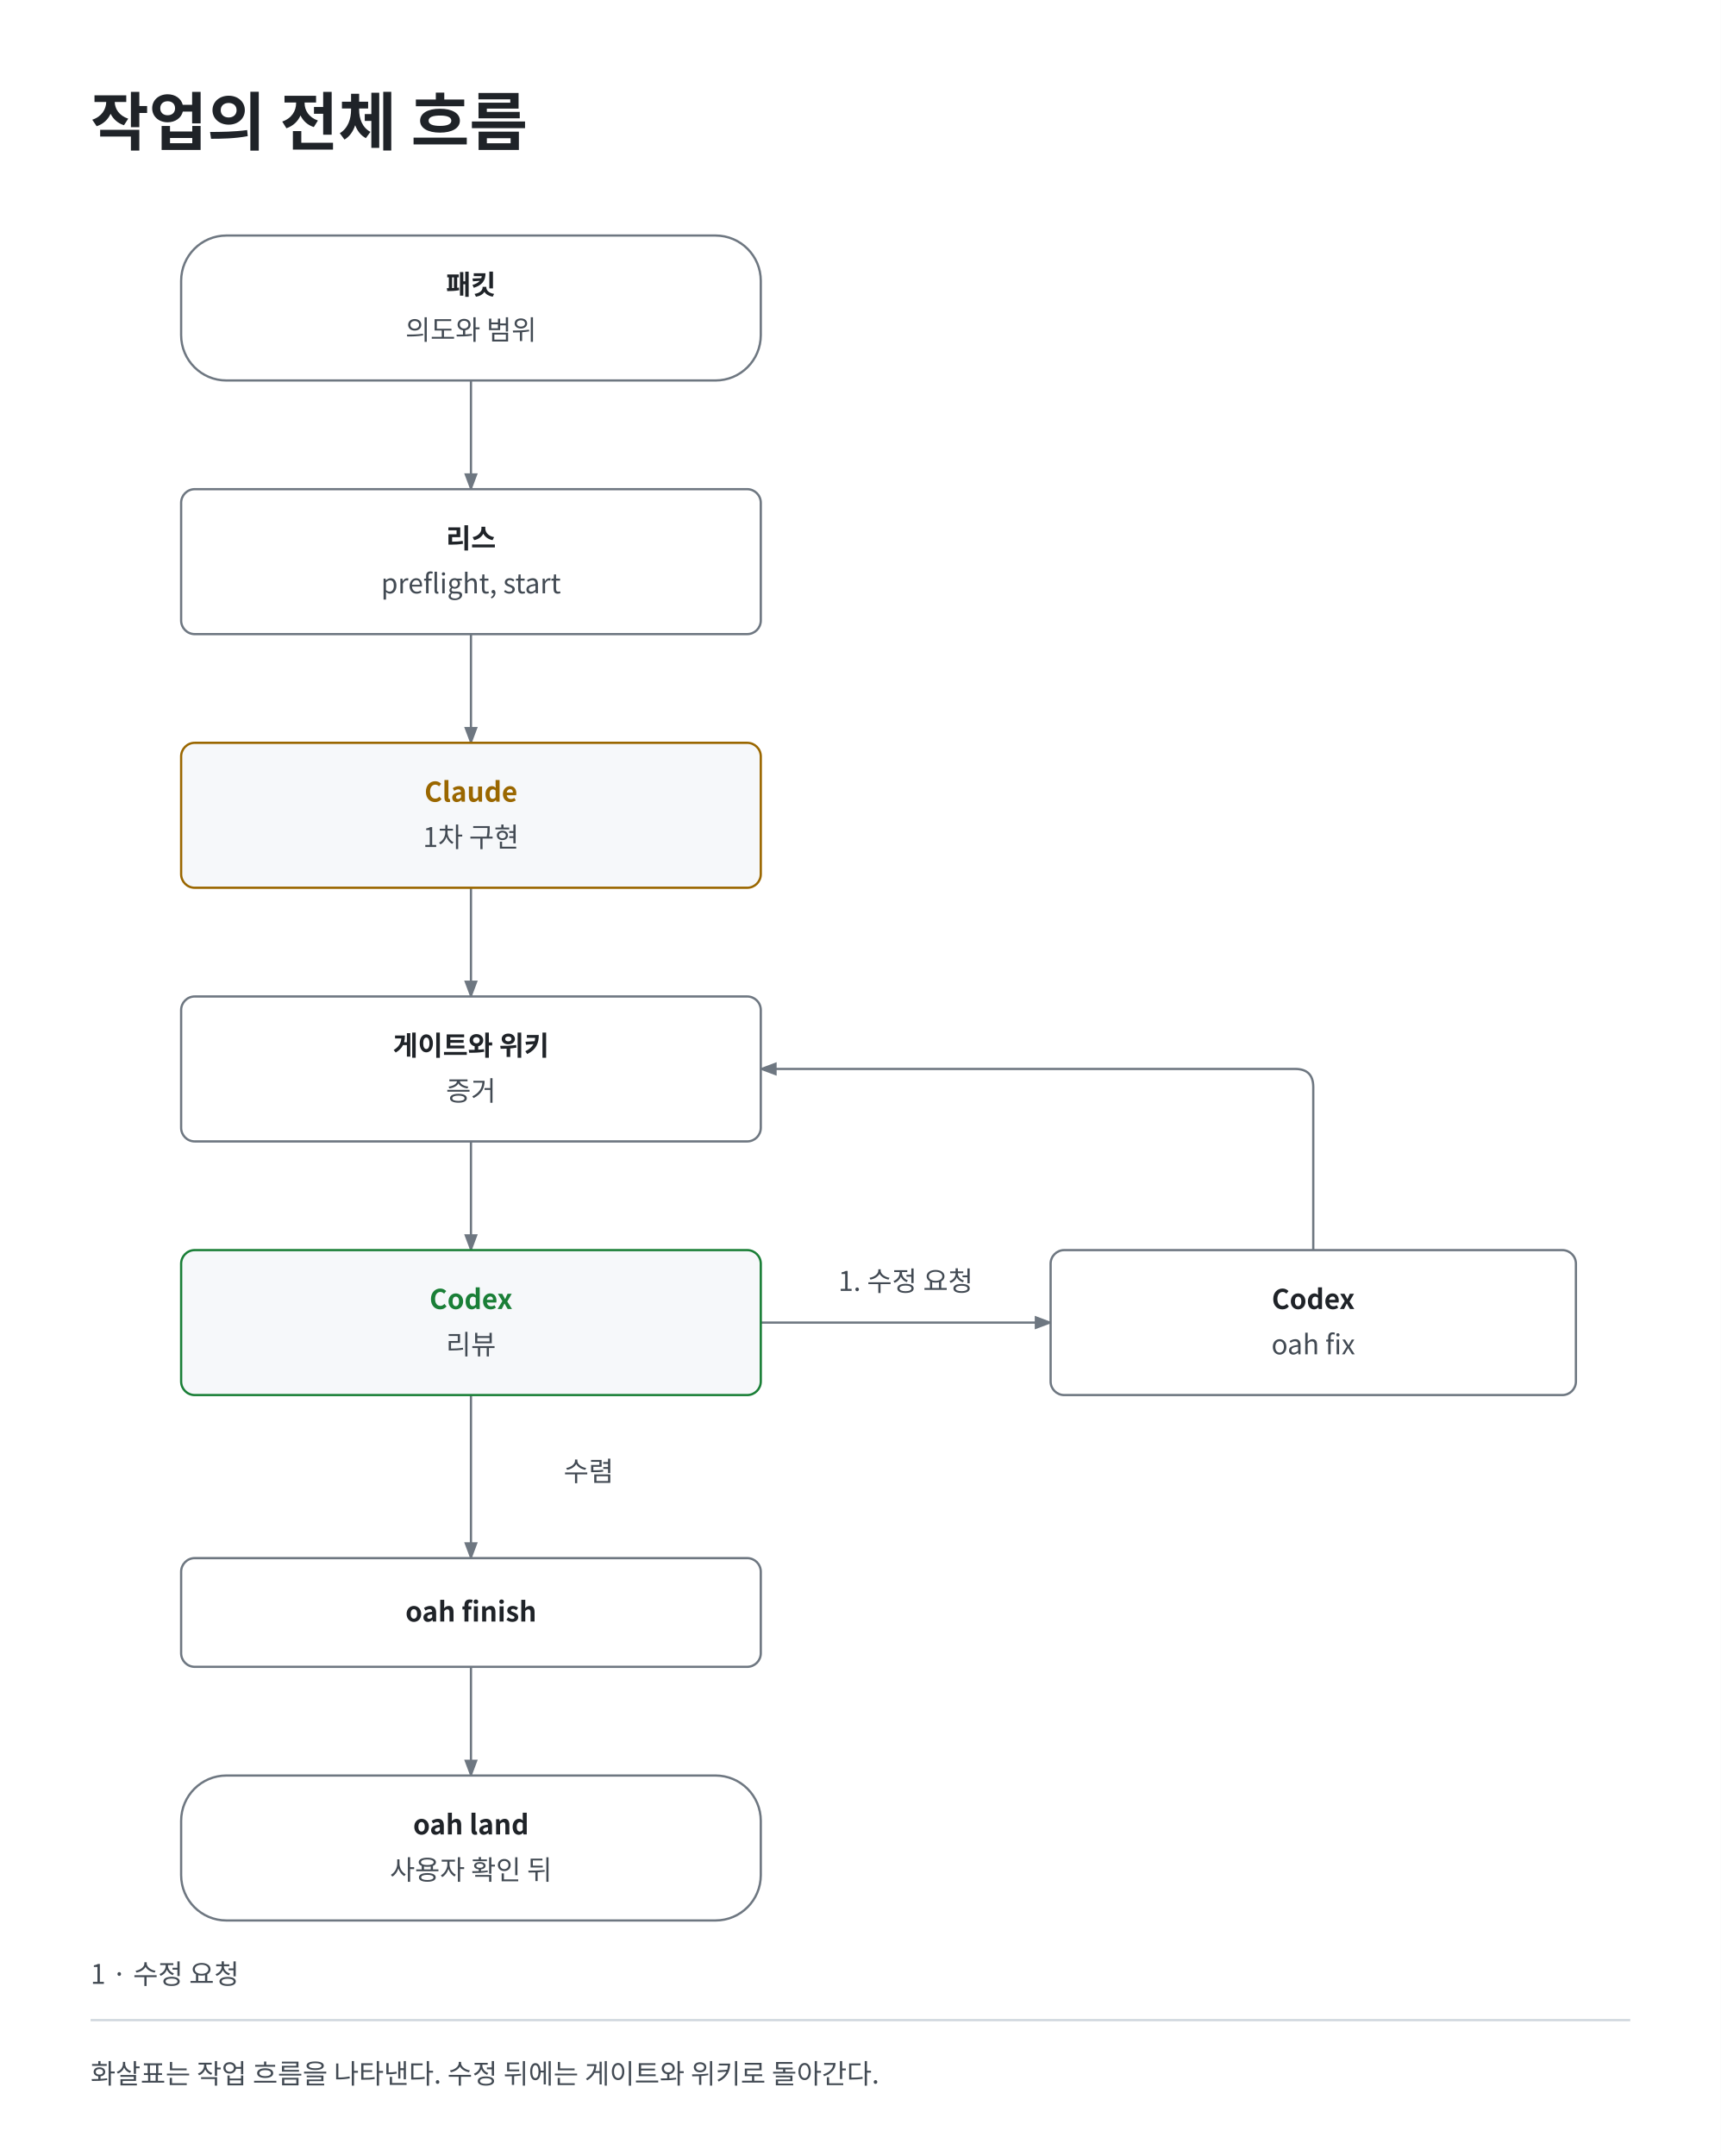
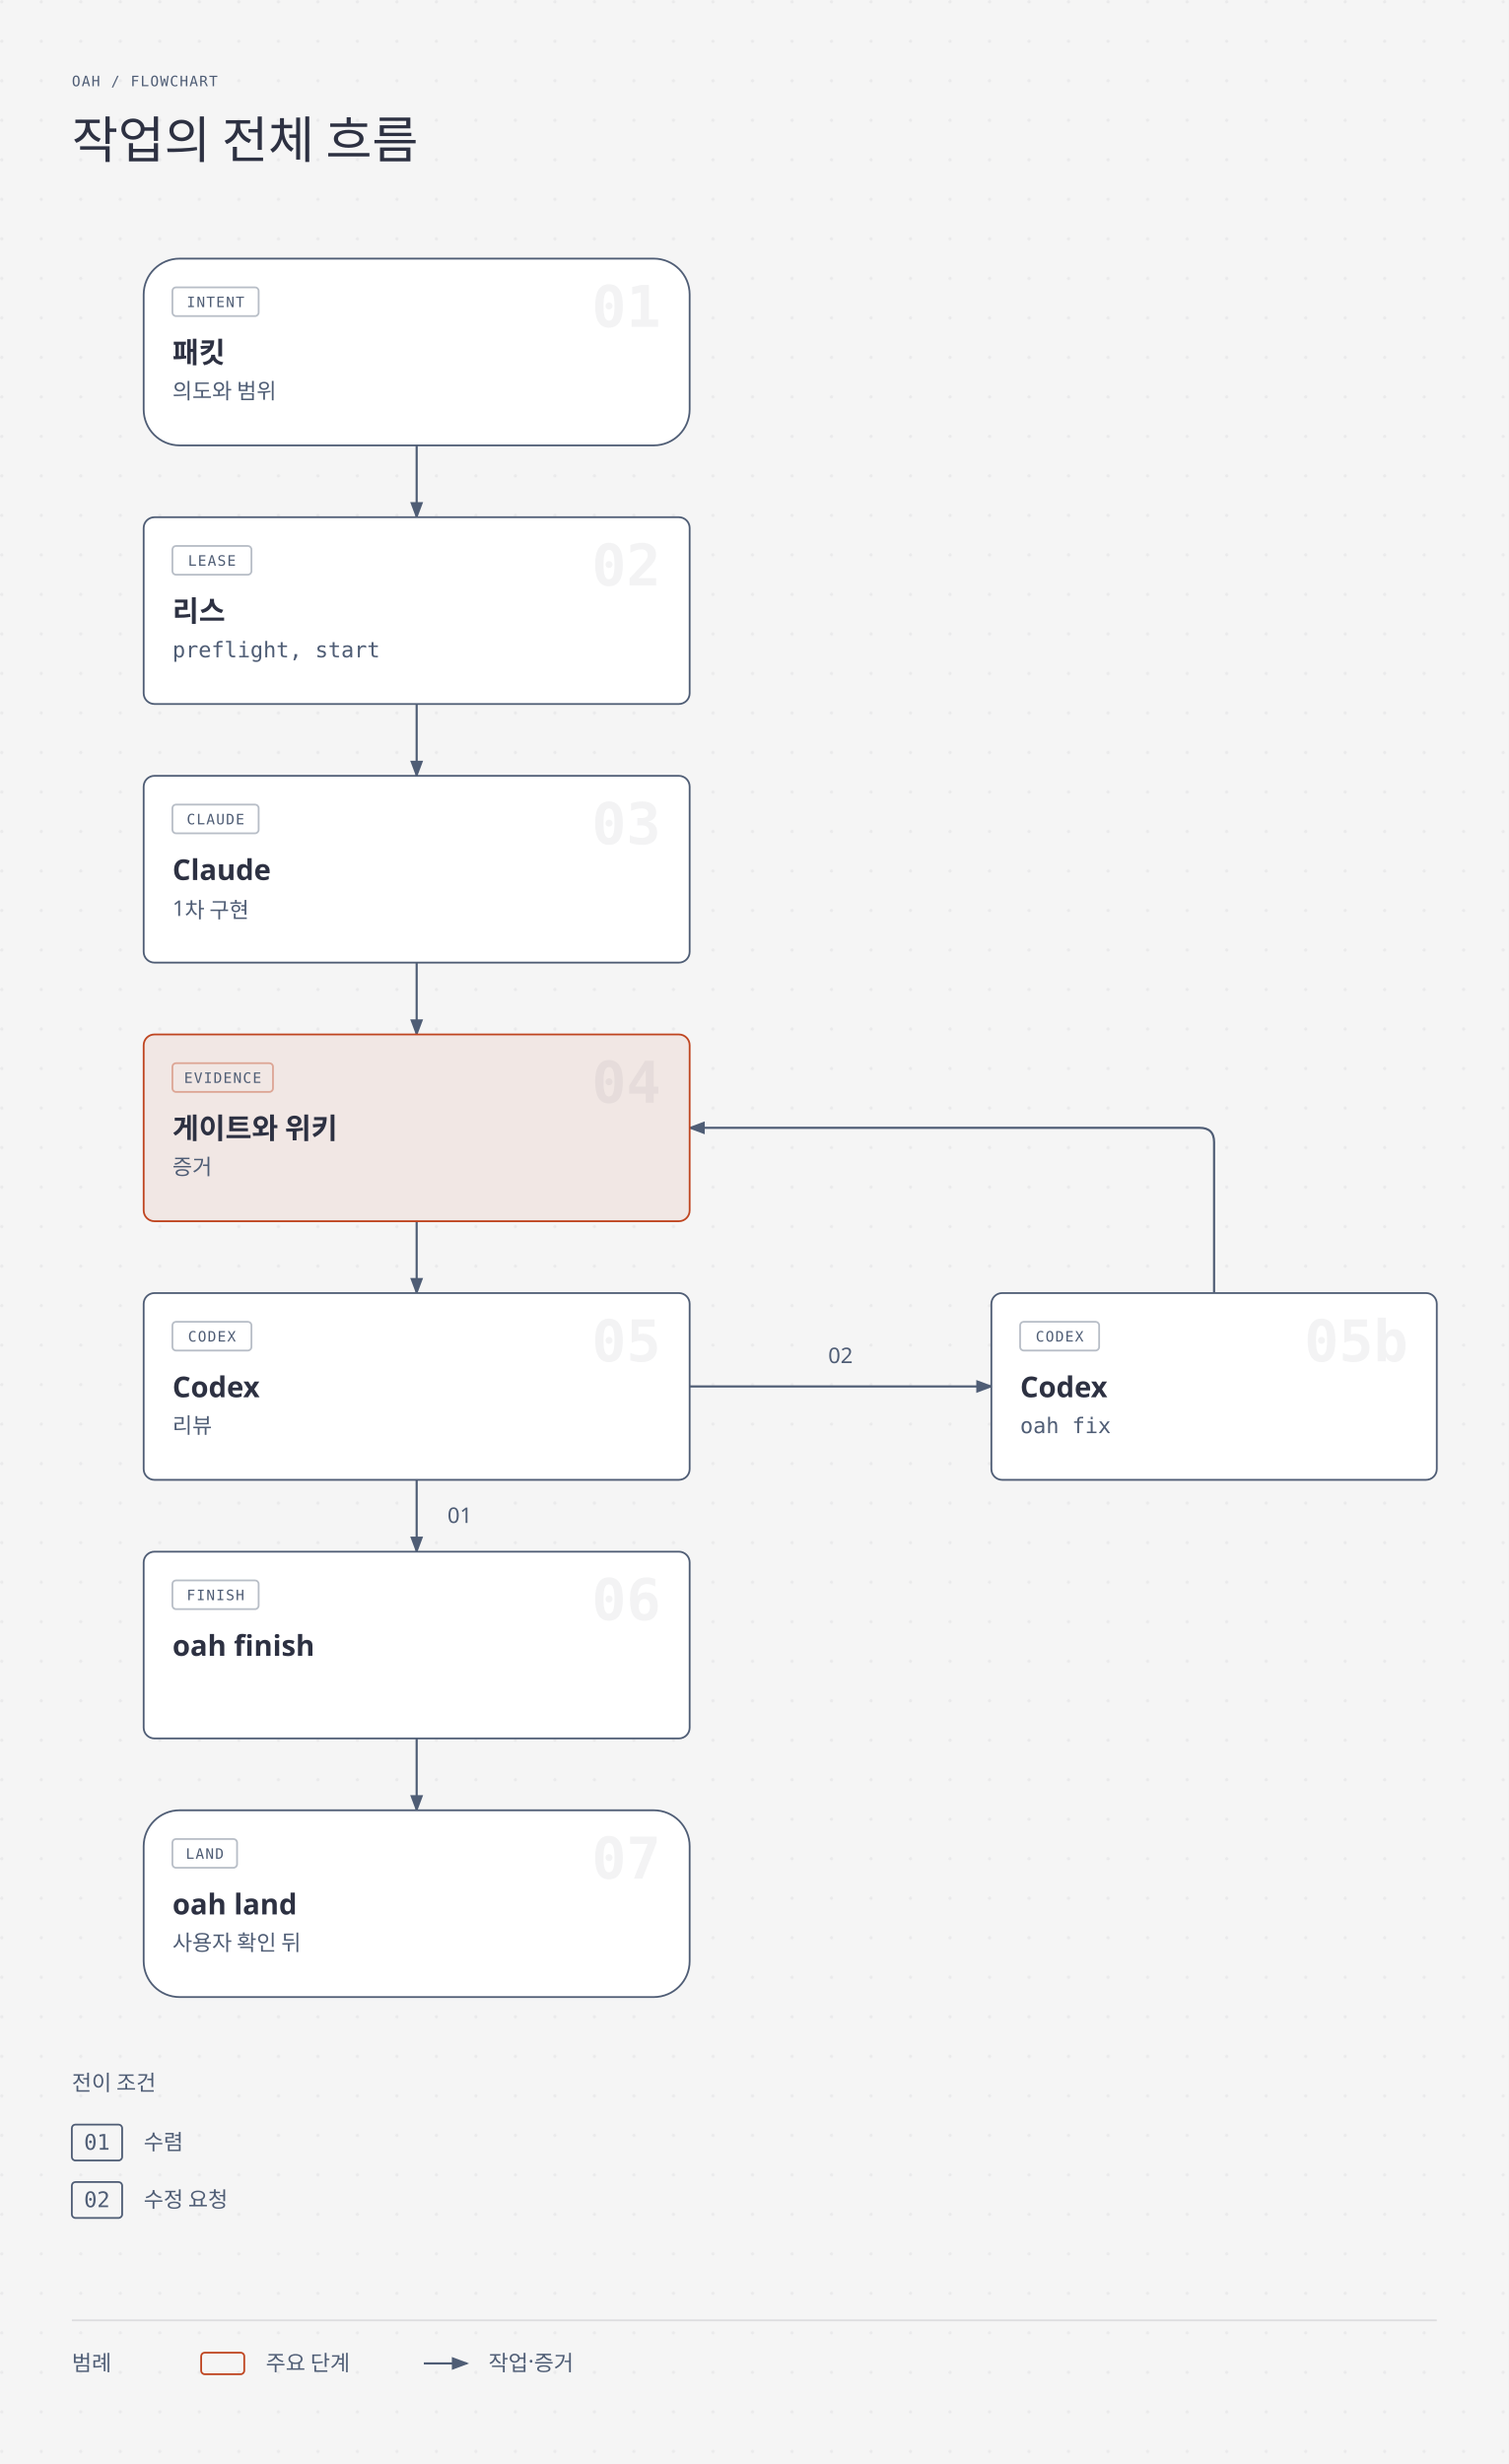
- <svg xmlns="http://www.w3.org/2000/svg" viewBox="0 0 760 952" role="img" aria-labelledby="concepts-loop-ko-light-title concepts-loop-ko-light-desc" data-source-diagram="0" id="concepts-loop-ko-light-root">
+ <svg xmlns="http://www.w3.org/2000/svg" viewBox="0 0 840 1372" role="img" aria-labelledby="concepts-loop-ko-light-title concepts-loop-ko-light-desc" data-diagram-type="Flowchart" data-size="fit" id="concepts-loop-ko-light-root">
  <defs>
-     <style>#concepts-loop-ko-light-root { font-family: "Apple SD Gothic Neo", "Malgun Gothic", "Noto Sans KR", "Noto Sans CJK KR", system-ui, -apple-system, "Segoe UI", sans-serif; color: #1f2328; }
+     <style>#concepts-loop-ko-light-root { font-family: "Geist", "Noto Sans KR", "Apple SD Gothic Neo", "Malgun Gothic", system-ui, sans-serif; color: #2d3142; }
      #concepts-loop-ko-light-root .diagram-container { width: 100%; overflow-x: auto; }
-       #concepts-loop-ko-light-root .title { font-size: 28px; font-weight: 600; }
-       #concepts-loop-ko-light-root .group { font-size: 14px; font-weight: 600; }
-       #concepts-loop-ko-light-root .node { font-size: 12px; font-weight: 600; }
-       #concepts-loop-ko-light-root .label { font-size: 12px; font-weight: 400; }
-       #concepts-loop-ko-light-root .arrow-label { font-family: "Apple SD Gothic Neo", "Malgun Gothic", "Noto Sans KR", "Noto Sans CJK KR", system-ui, -apple-system, "Segoe UI", sans-serif; font-size: 12px; font-weight: 500; }
+       #concepts-loop-ko-light-root text { font-family: "Geist", "Noto Sans KR", "Apple SD Gothic Neo", "Malgun Gothic", system-ui, sans-serif; fill: #2d3142; }
+       #concepts-loop-ko-light-root .title { font-family: "Instrument Serif", "Noto Serif KR", "Batang", serif; font-size: 28px; font-weight: 400; }
+       #concepts-loop-ko-light-root .node { font-size: 16px; font-weight: 600; }
+       #concepts-loop-ko-light-root .sub { font-family: "Geist", "Noto Sans KR", "Apple SD Gothic Neo", "Malgun Gothic", system-ui, sans-serif; font-size: 12px; font-weight: 400; fill: #4f5d75; }
+       #concepts-loop-ko-light-root .technical { font-family: "Geist Mono", ui-monospace, "SFMono-Regular", Consolas, monospace; }
+       #concepts-loop-ko-light-root .label { font-size: 12px; font-family: "Geist Mono", ui-monospace, "SFMono-Regular", Consolas, monospace; font-weight: 400; fill: #4f5d75; }
+       #concepts-loop-ko-light-root .prose { font-size: 12px; font-weight: 400; fill: #4f5d75; }
+       #concepts-loop-ko-light-root .zone-label { font-size: 12px; font-family: "Geist", "Noto Sans KR", "Apple SD Gothic Neo", "Malgun Gothic", system-ui, sans-serif; font-weight: 500; fill: #4f5d75; }
+       #concepts-loop-ko-light-root .arrow-label { font-size: 12px; font-family: "Geist", "Noto Sans KR", "Apple SD Gothic Neo", "Malgun Gothic", system-ui, sans-serif; font-weight: 500; fill: #4f5d75; }
+       #concepts-loop-ko-light-root .tag { font-family: "Geist Mono", ui-monospace, "SFMono-Regular", Consolas, monospace; font-size: 8px; font-weight: 500; letter-spacing: .08em; fill: #4f5d75; }
+       #concepts-loop-ko-light-root .ghost { font-family: "Geist Mono", ui-monospace, "SFMono-Regular", Consolas, monospace; font-size: 32px; font-weight: 600; fill: #2d3142; opacity: .06; }
      @media print {
#concepts-loop-ko-light-root .diagram-container { overflow-x: visible; }
}</style>
+     <pattern id="concepts-loop-ko-light-dots" width="22" height="22" patternUnits="userSpaceOnUse">
+       <circle cx="1" cy="1" r="0.9" fill="#2d3142" fill-opacity=".10" />
+     </pattern>
    <marker id="concepts-loop-ko-light-arrow" markerWidth="8" markerHeight="6" refX="7" refY="3" orient="auto">
-       <polygon points="0 0, 8 3, 0 6" fill="#6e7781" />
+       <polygon points="0 0, 8 3, 0 6" fill="#4f5d75" />
    </marker>
    <marker id="concepts-loop-ko-light-arrow-accent" markerWidth="8" markerHeight="6" refX="7" refY="3" orient="auto">
-       <polygon points="0 0, 8 3, 0 6" fill="#1a7f37" />
+       <polygon points="0 0, 8 3, 0 6" fill="#bf4520" />
    </marker>
    <marker id="concepts-loop-ko-light-arrow-link" markerWidth="8" markerHeight="6" refX="7" refY="3" orient="auto">
-       <polygon points="0 0, 8 3, 0 6" fill="#0969da" />
+       <polygon points="0 0, 8 3, 0 6" fill="#2e5aa8" />
    </marker>
  </defs>
-   <rect x="0" y="0" width="760" height="952" rx="0" fill="#ffffff" />
-   <text x="40" y="64" class="title" text-anchor="start" fill="#1f2328">작업의 전체 흐름</text>
-   <line x1="208" y1="168" x2="208" y2="216" data-edge-id="e1" data-from="P" data-to="L" data-label="" fill="none" stroke="#6e7781" stroke-width="1" marker-end="url(#concepts-loop-ko-light-arrow)" />
-   <line x1="208" y1="280" x2="208" y2="328" data-edge-id="e2" data-from="L" data-to="C" data-label="" fill="none" stroke="#6e7781" stroke-width="1" marker-end="url(#concepts-loop-ko-light-arrow)" />
-   <line x1="208" y1="392" x2="208" y2="440" data-edge-id="e3" data-from="C" data-to="G" data-label="" fill="none" stroke="#6e7781" stroke-width="1" marker-end="url(#concepts-loop-ko-light-arrow)" />
-   <line x1="208" y1="504" x2="208" y2="552" data-edge-id="e4" data-from="G" data-to="R" data-label="" fill="none" stroke="#6e7781" stroke-width="1" marker-end="url(#concepts-loop-ko-light-arrow)" />
-   <line x1="336" y1="584" x2="464" y2="584" data-edge-id="e5" data-from="R" data-to="F" data-label="수정 요청" fill="none" stroke="#6e7781" stroke-width="1" marker-end="url(#concepts-loop-ko-light-arrow)" />
-   <path d="M 580,552 L 580,480 Q 580,472 572,472 L 336,472" data-edge-id="e6" data-from="F" data-to="G" data-label="" fill="none" stroke="#6e7781" stroke-width="1" marker-end="url(#concepts-loop-ko-light-arrow)" />
-   <line x1="208" y1="616" x2="208" y2="688" data-edge-id="e7" data-from="R" data-to="N" data-label="수렴" fill="none" stroke="#6e7781" stroke-width="1" marker-end="url(#concepts-loop-ko-light-arrow)" />
-   <line x1="208" y1="736" x2="208" y2="784" data-edge-id="e8" data-from="N" data-to="D" data-label="" fill="none" stroke="#6e7781" stroke-width="1" marker-end="url(#concepts-loop-ko-light-arrow)" />
-   <rect x="348" y="556" width="104" height="20" rx="2" fill="#ffffff" />
-   <text x="400.0" y="570" class="arrow-label" text-anchor="middle" fill="#424a53">1. 수정 요청</text>
-   <rect x="216" y="640" width="88" height="20" rx="2" fill="#ffffff" />
-   <text x="260.0" y="654" class="arrow-label" text-anchor="middle" fill="#424a53">수렴</text>
+   <rect width="840" height="1372" fill="#f5f5f5" />
+   <rect width="840" height="1372" fill="url(#concepts-loop-ko-light-dots)" opacity=".55" />
+   <text x="40" y="48" class="tag" text-anchor="start">OAH / FLOWCHART</text>
+   <text x="40" y="88" class="title" text-anchor="start">작업의 전체 흐름</text>
+   <path d="M 232,248 L 232,288" data-edge-id="e1" data-from="P" data-to="L" data-label="" fill="none" stroke="#4f5d75" stroke-width="1.2" marker-end="url(#concepts-loop-ko-light-arrow)" />
+   <path d="M 232,392 L 232,432" data-edge-id="e2" data-from="L" data-to="C" data-label="" fill="none" stroke="#4f5d75" stroke-width="1.2" marker-end="url(#concepts-loop-ko-light-arrow)" />
+   <path d="M 232,536 L 232,576" data-edge-id="e3" data-from="C" data-to="G" data-label="" fill="none" stroke="#4f5d75" stroke-width="1.2" marker-end="url(#concepts-loop-ko-light-arrow)" />
+   <path d="M 232,680 L 232,720" data-edge-id="e4" data-from="G" data-to="R" data-label="" fill="none" stroke="#4f5d75" stroke-width="1.2" marker-end="url(#concepts-loop-ko-light-arrow)" />
+   <path d="M 232,824 L 232,864" data-edge-id="e7" data-from="R" data-to="N" data-label="수렴" fill="none" stroke="#4f5d75" stroke-width="1.2" marker-end="url(#concepts-loop-ko-light-arrow)" />
+   <path d="M 232,968 L 232,1008" data-edge-id="e8" data-from="N" data-to="D" data-label="" fill="none" stroke="#4f5d75" stroke-width="1.2" marker-end="url(#concepts-loop-ko-light-arrow)" />
+   <path d="M 384,772 L 552,772" data-edge-id="e5" data-from="R" data-to="F" data-label="수정 요청" fill="none" stroke="#4f5d75" stroke-width="1.2" marker-end="url(#concepts-loop-ko-light-arrow)" />
+   <path d="M 676,720 L 676,636 Q 676,628 668,628 L 384,628" data-edge-id="e6" data-from="F" data-to="G" data-label="" fill="none" stroke="#4f5d75" stroke-width="1.2" marker-end="url(#concepts-loop-ko-light-arrow)" />
+   <rect x="240" y="833" width="32" height="20" rx="2" fill="#f5f5f5" />
+   <text x="256" y="848" class="arrow-label" text-anchor="middle">01</text>
+   <rect x="452" y="744" width="32" height="20" rx="2" fill="#f5f5f5" />
+   <text x="468" y="759" class="arrow-label" text-anchor="middle">02</text>
  <g data-node-id="P" data-source-label="패킷 의도와 범위">
-     <rect x="80" y="104" width="256" height="64" rx="20" fill="#ffffff" stroke="#6e7781" stroke-width="1" />
-     <text x="208.0" y="130.0" class="node" text-anchor="middle" fill="#1f2328">패킷</text>
-     <text x="208.0" y="150.0" class="label" text-anchor="middle" fill="#424a53">의도와 범위</text>
+     <rect x="80" y="144" width="304" height="104" rx="20" fill="#f5f5f5" />
+     <rect x="80" y="144" width="304" height="104" rx="20" fill="#ffffff" stroke="#4f5d75" stroke-width="1" />
+     <g aria-hidden="true">
+       <rect x="96" y="160" width="48" height="16" rx="2" fill="none" stroke="#4f5d75" stroke-width="1" stroke-opacity=".4" />
+       <text x="120" y="171" class="tag" text-anchor="middle">INTENT</text>
+       <text x="368" y="182" class="ghost" text-anchor="end">01</text>
+     </g>
+     <text x="96" y="202" class="node" text-anchor="start">패킷</text>
+     <text x="96" y="222" class="sub" text-anchor="start">의도와 범위</text>
  </g>
  <g data-node-id="L" data-source-label="리스 preflight, start">
-     <rect x="80" y="216" width="256" height="64" rx="6" fill="#ffffff" stroke="#6e7781" stroke-width="1" />
-     <text x="208.0" y="242.0" class="node" text-anchor="middle" fill="#1f2328">리스</text>
-     <text x="208.0" y="262.0" class="label" text-anchor="middle" fill="#424a53">preflight, start</text>
+     <rect x="80" y="288" width="304" height="104" rx="6" fill="#f5f5f5" />
+     <rect x="80" y="288" width="304" height="104" rx="6" fill="#ffffff" stroke="#4f5d75" stroke-width="1" />
+     <g aria-hidden="true">
+       <rect x="96" y="304" width="44" height="16" rx="2" fill="none" stroke="#4f5d75" stroke-width="1" stroke-opacity=".4" />
+       <text x="118" y="315" class="tag" text-anchor="middle">LEASE</text>
+       <text x="368" y="326" class="ghost" text-anchor="end">02</text>
+     </g>
+     <text x="96" y="346" class="node" text-anchor="start">리스</text>
+     <text x="96" y="366" class="sub technical" text-anchor="start">preflight, start</text>
  </g>
  <g data-node-id="C" data-source-label="Claude 1차 구현">
-     <rect x="80" y="328" width="256" height="64" rx="6" fill="#f6f8fa" stroke="#9a6700" stroke-width="1" />
-     <text x="208.0" y="354.0" class="node" text-anchor="middle" fill="#9a6700">Claude</text>
-     <text x="208.0" y="374.0" class="label" text-anchor="middle" fill="#424a53">1차 구현</text>
+     <rect x="80" y="432" width="304" height="104" rx="6" fill="#f5f5f5" />
+     <rect x="80" y="432" width="304" height="104" rx="6" fill="#ffffff" stroke="#4f5d75" stroke-width="1" />
+     <g aria-hidden="true">
+       <rect x="96" y="448" width="48" height="16" rx="2" fill="none" stroke="#4f5d75" stroke-width="1" stroke-opacity=".4" />
+       <text x="120" y="459" class="tag" text-anchor="middle">CLAUDE</text>
+       <text x="368" y="470" class="ghost" text-anchor="end">03</text>
+     </g>
+     <text x="96" y="490" class="node" text-anchor="start">Claude</text>
+     <text x="96" y="510" class="sub" text-anchor="start">1차 구현</text>
  </g>
  <g data-node-id="G" data-source-label="게이트와 위키 증거">
-     <rect x="80" y="440" width="256" height="64" rx="6" fill="#ffffff" stroke="#6e7781" stroke-width="1" />
-     <text x="208.0" y="466.0" class="node" text-anchor="middle" fill="#1f2328">게이트와 위키</text>
-     <text x="208.0" y="486.0" class="label" text-anchor="middle" fill="#424a53">증거</text>
+     <rect x="80" y="576" width="304" height="104" rx="6" fill="#f5f5f5" />
+     <rect x="80" y="576" width="304" height="104" rx="6" fill="#bf4520" stroke="#bf4520" stroke-width="1" fill-opacity=".08" />
+     <g aria-hidden="true">
+       <rect x="96" y="592" width="56" height="16" rx="2" fill="none" stroke="#bf4520" stroke-width="1" stroke-opacity=".4" />
+       <text x="124" y="603" class="tag" text-anchor="middle">EVIDENCE</text>
+       <text x="368" y="614" class="ghost" text-anchor="end">04</text>
+     </g>
+     <text x="96" y="634" class="node" text-anchor="start">게이트와 위키</text>
+     <text x="96" y="654" class="sub" text-anchor="start">증거</text>
  </g>
  <g data-node-id="R" data-source-label="Codex 리뷰">
-     <rect x="80" y="552" width="256" height="64" rx="6" fill="#f6f8fa" stroke="#1a7f37" stroke-width="1" />
-     <text x="208.0" y="578.0" class="node" text-anchor="middle" fill="#1a7f37">Codex</text>
-     <text x="208.0" y="598.0" class="label" text-anchor="middle" fill="#424a53">리뷰</text>
+     <rect x="80" y="720" width="304" height="104" rx="6" fill="#f5f5f5" />
+     <rect x="80" y="720" width="304" height="104" rx="6" fill="#ffffff" stroke="#4f5d75" stroke-width="1" />
+     <g aria-hidden="true">
+       <rect x="96" y="736" width="44" height="16" rx="2" fill="none" stroke="#4f5d75" stroke-width="1" stroke-opacity=".4" />
+       <text x="118" y="747" class="tag" text-anchor="middle">CODEX</text>
+       <text x="368" y="758" class="ghost" text-anchor="end">05</text>
+     </g>
+     <text x="96" y="778" class="node" text-anchor="start">Codex</text>
+     <text x="96" y="798" class="sub" text-anchor="start">리뷰</text>
+   </g>
+   <g data-node-id="N" data-source-label="oah finish">
+     <rect x="80" y="864" width="304" height="104" rx="6" fill="#f5f5f5" />
+     <rect x="80" y="864" width="304" height="104" rx="6" fill="#ffffff" stroke="#4f5d75" stroke-width="1" />
+     <g aria-hidden="true">
+       <rect x="96" y="880" width="48" height="16" rx="2" fill="none" stroke="#4f5d75" stroke-width="1" stroke-opacity=".4" />
+       <text x="120" y="891" class="tag" text-anchor="middle">FINISH</text>
+       <text x="368" y="902" class="ghost" text-anchor="end">06</text>
+     </g>
+     <text x="96" y="922" class="node" text-anchor="start">oah finish</text>
+   </g>
+   <g data-node-id="D" data-source-label="oah land 사용자 확인 뒤">
+     <rect x="80" y="1008" width="304" height="104" rx="20" fill="#f5f5f5" />
+     <rect x="80" y="1008" width="304" height="104" rx="20" fill="#ffffff" stroke="#4f5d75" stroke-width="1" />
+     <g aria-hidden="true">
+       <rect x="96" y="1024" width="36" height="16" rx="2" fill="none" stroke="#4f5d75" stroke-width="1" stroke-opacity=".4" />
+       <text x="114" y="1035" class="tag" text-anchor="middle">LAND</text>
+       <text x="368" y="1046" class="ghost" text-anchor="end">07</text>
+     </g>
+     <text x="96" y="1066" class="node" text-anchor="start">oah land</text>
+     <text x="96" y="1086" class="sub" text-anchor="start">사용자 확인 뒤</text>
  </g>
  <g data-node-id="F" data-source-label="Codex oah fix">
-     <rect x="464" y="552" width="232" height="64" rx="6" fill="#ffffff" stroke="#6e7781" stroke-width="1" />
-     <text x="580.0" y="578.0" class="node" text-anchor="middle" fill="#1f2328">Codex</text>
-     <text x="580.0" y="598.0" class="label" text-anchor="middle" fill="#424a53">oah fix</text>
+     <rect x="552" y="720" width="248" height="104" rx="6" fill="#f5f5f5" />
+     <rect x="552" y="720" width="248" height="104" rx="6" fill="#ffffff" stroke="#4f5d75" stroke-width="1" />
+     <g aria-hidden="true">
+       <rect x="568" y="736" width="44" height="16" rx="2" fill="none" stroke="#4f5d75" stroke-width="1" stroke-opacity=".4" />
+       <text x="590" y="747" class="tag" text-anchor="middle">CODEX</text>
+       <text x="784" y="758" class="ghost" text-anchor="end">05b</text>
+     </g>
+     <text x="568" y="778" class="node" text-anchor="start">Codex</text>
+     <text x="568" y="798" class="sub technical" text-anchor="start">oah fix</text>
  </g>
-   <g data-node-id="N" data-source-label="oah finish">
-     <rect x="80" y="688" width="256" height="48" rx="6" fill="#ffffff" stroke="#6e7781" stroke-width="1" />
-     <text x="208.0" y="716.0" class="node" text-anchor="middle" fill="#1f2328">oah finish</text>
-   </g>
-   <g data-node-id="D" data-source-label="oah land 사용자 확인 뒤">
-     <rect x="80" y="784" width="256" height="64" rx="20" fill="#ffffff" stroke="#6e7781" stroke-width="1" />
-     <text x="208.0" y="810.0" class="node" text-anchor="middle" fill="#1f2328">oah land</text>
-     <text x="208.0" y="830.0" class="label" text-anchor="middle" fill="#424a53">사용자 확인 뒤</text>
-   </g>
-   <text x="40" y="876" class="label" text-anchor="start" fill="#424a53">1 · 수정 요청</text>
-   <line x1="40" y1="892" x2="720" y2="892" stroke="#d0d7de" />
-   <text x="40" y="920" class="label" text-anchor="start" fill="#424a53">화살표는 작업 흐름을 나타낸다. 수정 뒤에는 게이트와 위키로 돌아간다.</text>
+   <text x="40" y="1164" class="zone-label" text-anchor="start">전이 조건</text>
+   <rect x="40" y="1183" width="28" height="20" rx="2" fill="#f5f5f5" stroke="#4f5d75" stroke-width="1" />
+   <text x="54" y="1197" class="label" text-anchor="middle">01</text>
+   <text x="80" y="1197" class="prose" text-anchor="start">수렴</text>
+   <rect x="40" y="1215" width="28" height="20" rx="2" fill="#f5f5f5" stroke="#4f5d75" stroke-width="1" />
+   <text x="54" y="1229" class="label" text-anchor="middle">02</text>
+   <text x="80" y="1229" class="prose" text-anchor="start">수정 요청</text>
+   <line x1="40" y1="1292" x2="800" y2="1292" stroke="#2d3142" stroke-opacity=".12" />
+   <text x="40" y="1320" class="zone-label" text-anchor="start">범례</text>
+   <rect x="112" y="1310" width="24" height="12" rx="2" fill="none" stroke="#bf4520" stroke-width="1" />
+   <text x="148" y="1320" class="prose" text-anchor="start">주요 단계</text>
+   <path d="M 236,1316 h 24" fill="none" stroke="#4f5d75" stroke-width="1.2" marker-end="url(#concepts-loop-ko-light-arrow)" />
+   <text x="272" y="1320" class="prose" text-anchor="start">작업·증거</text>
</svg>
